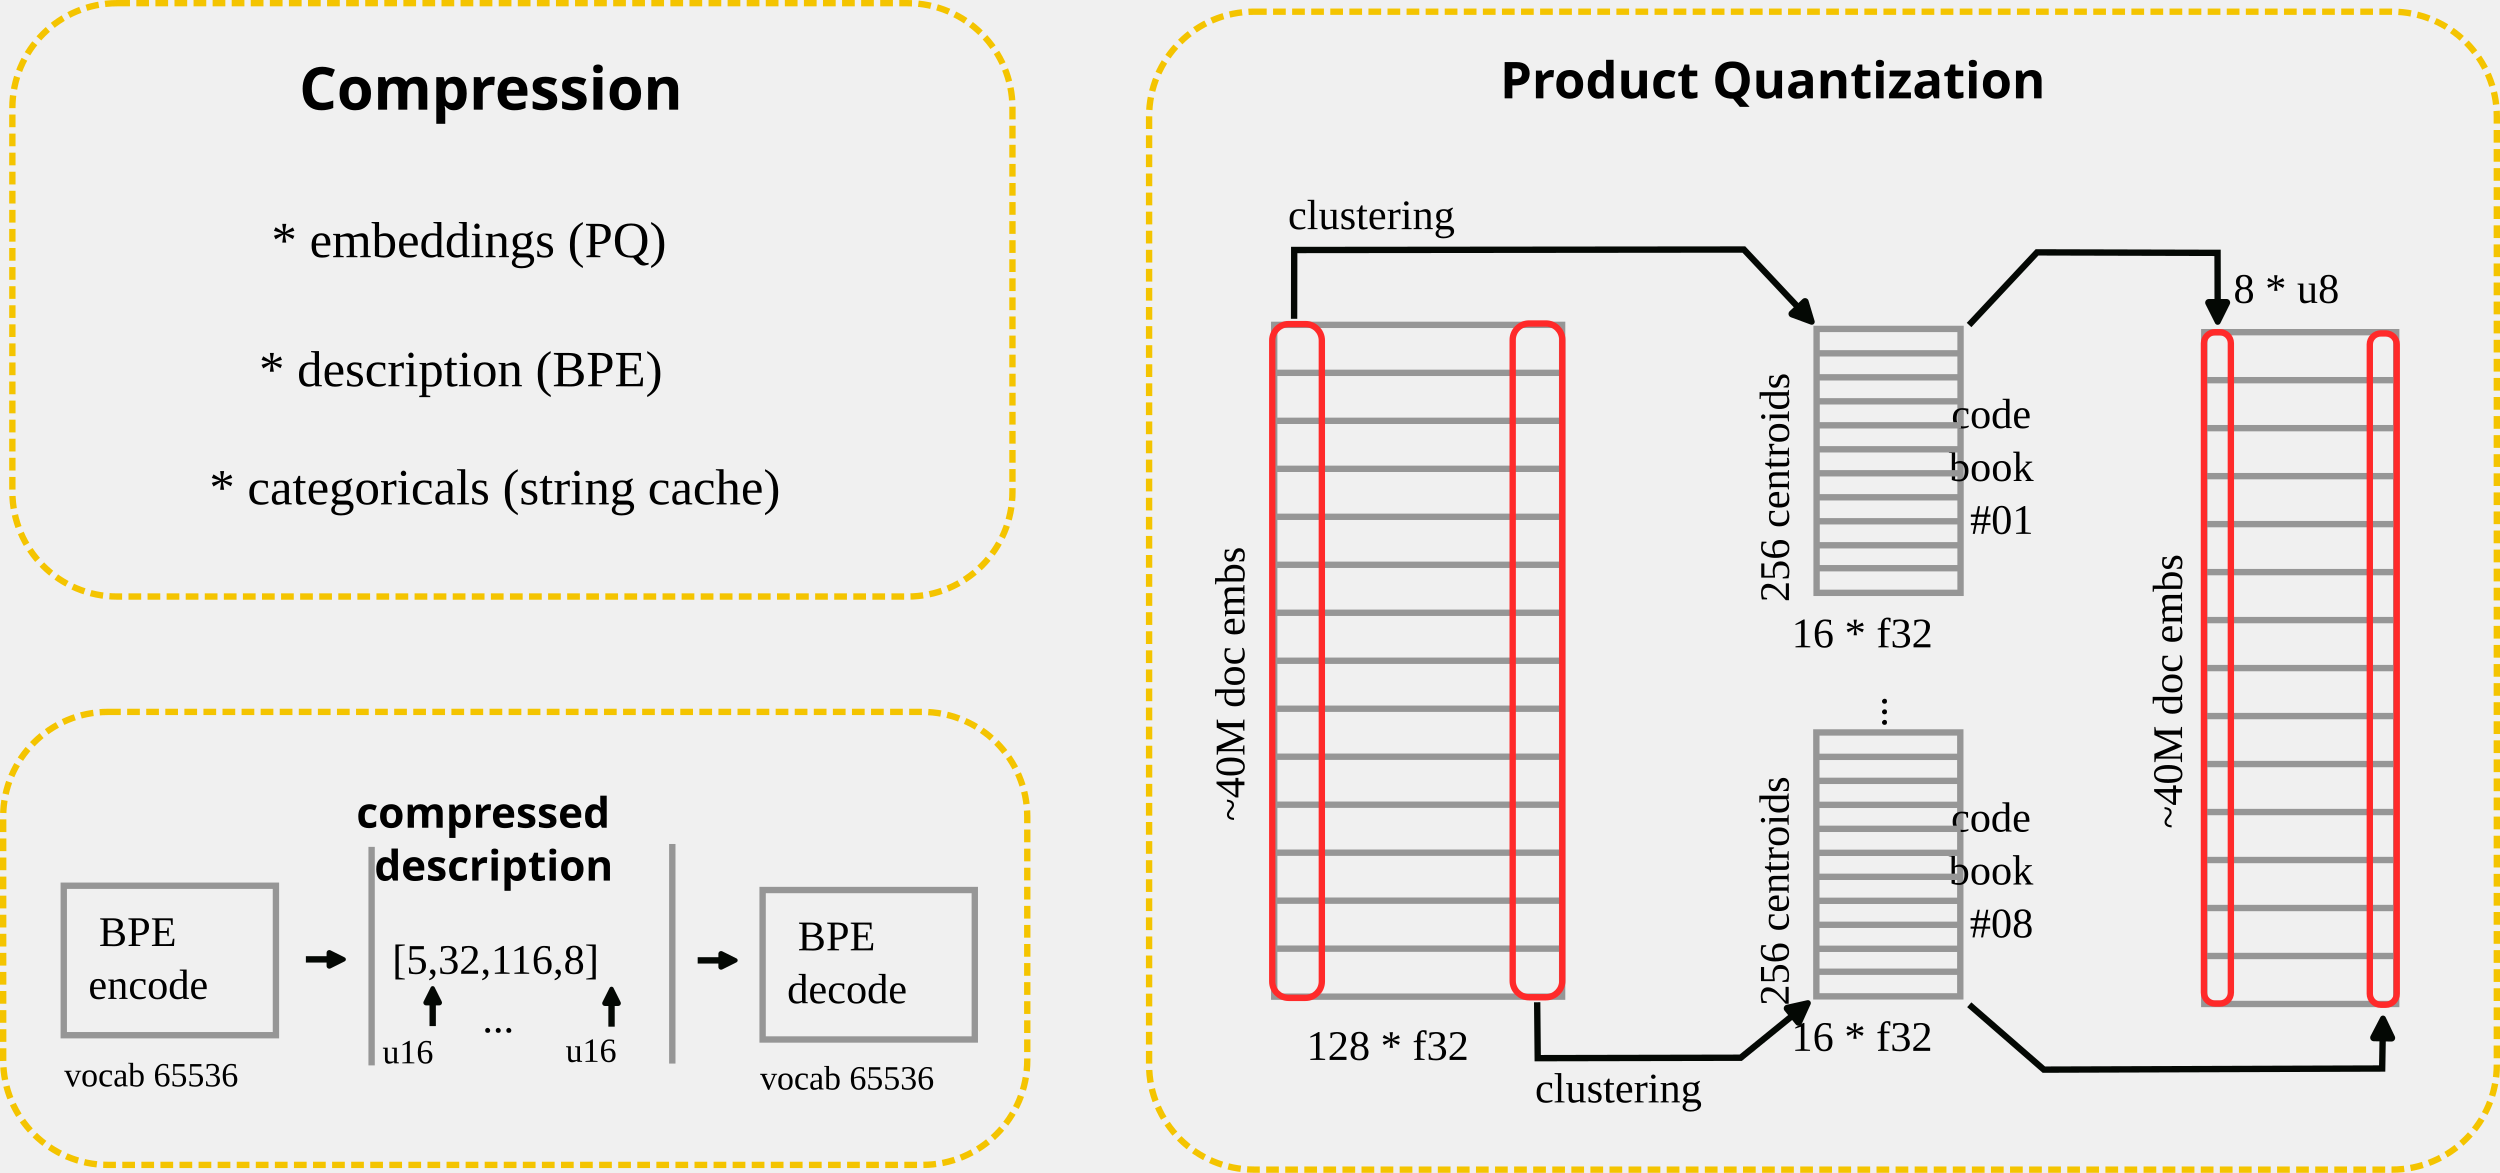
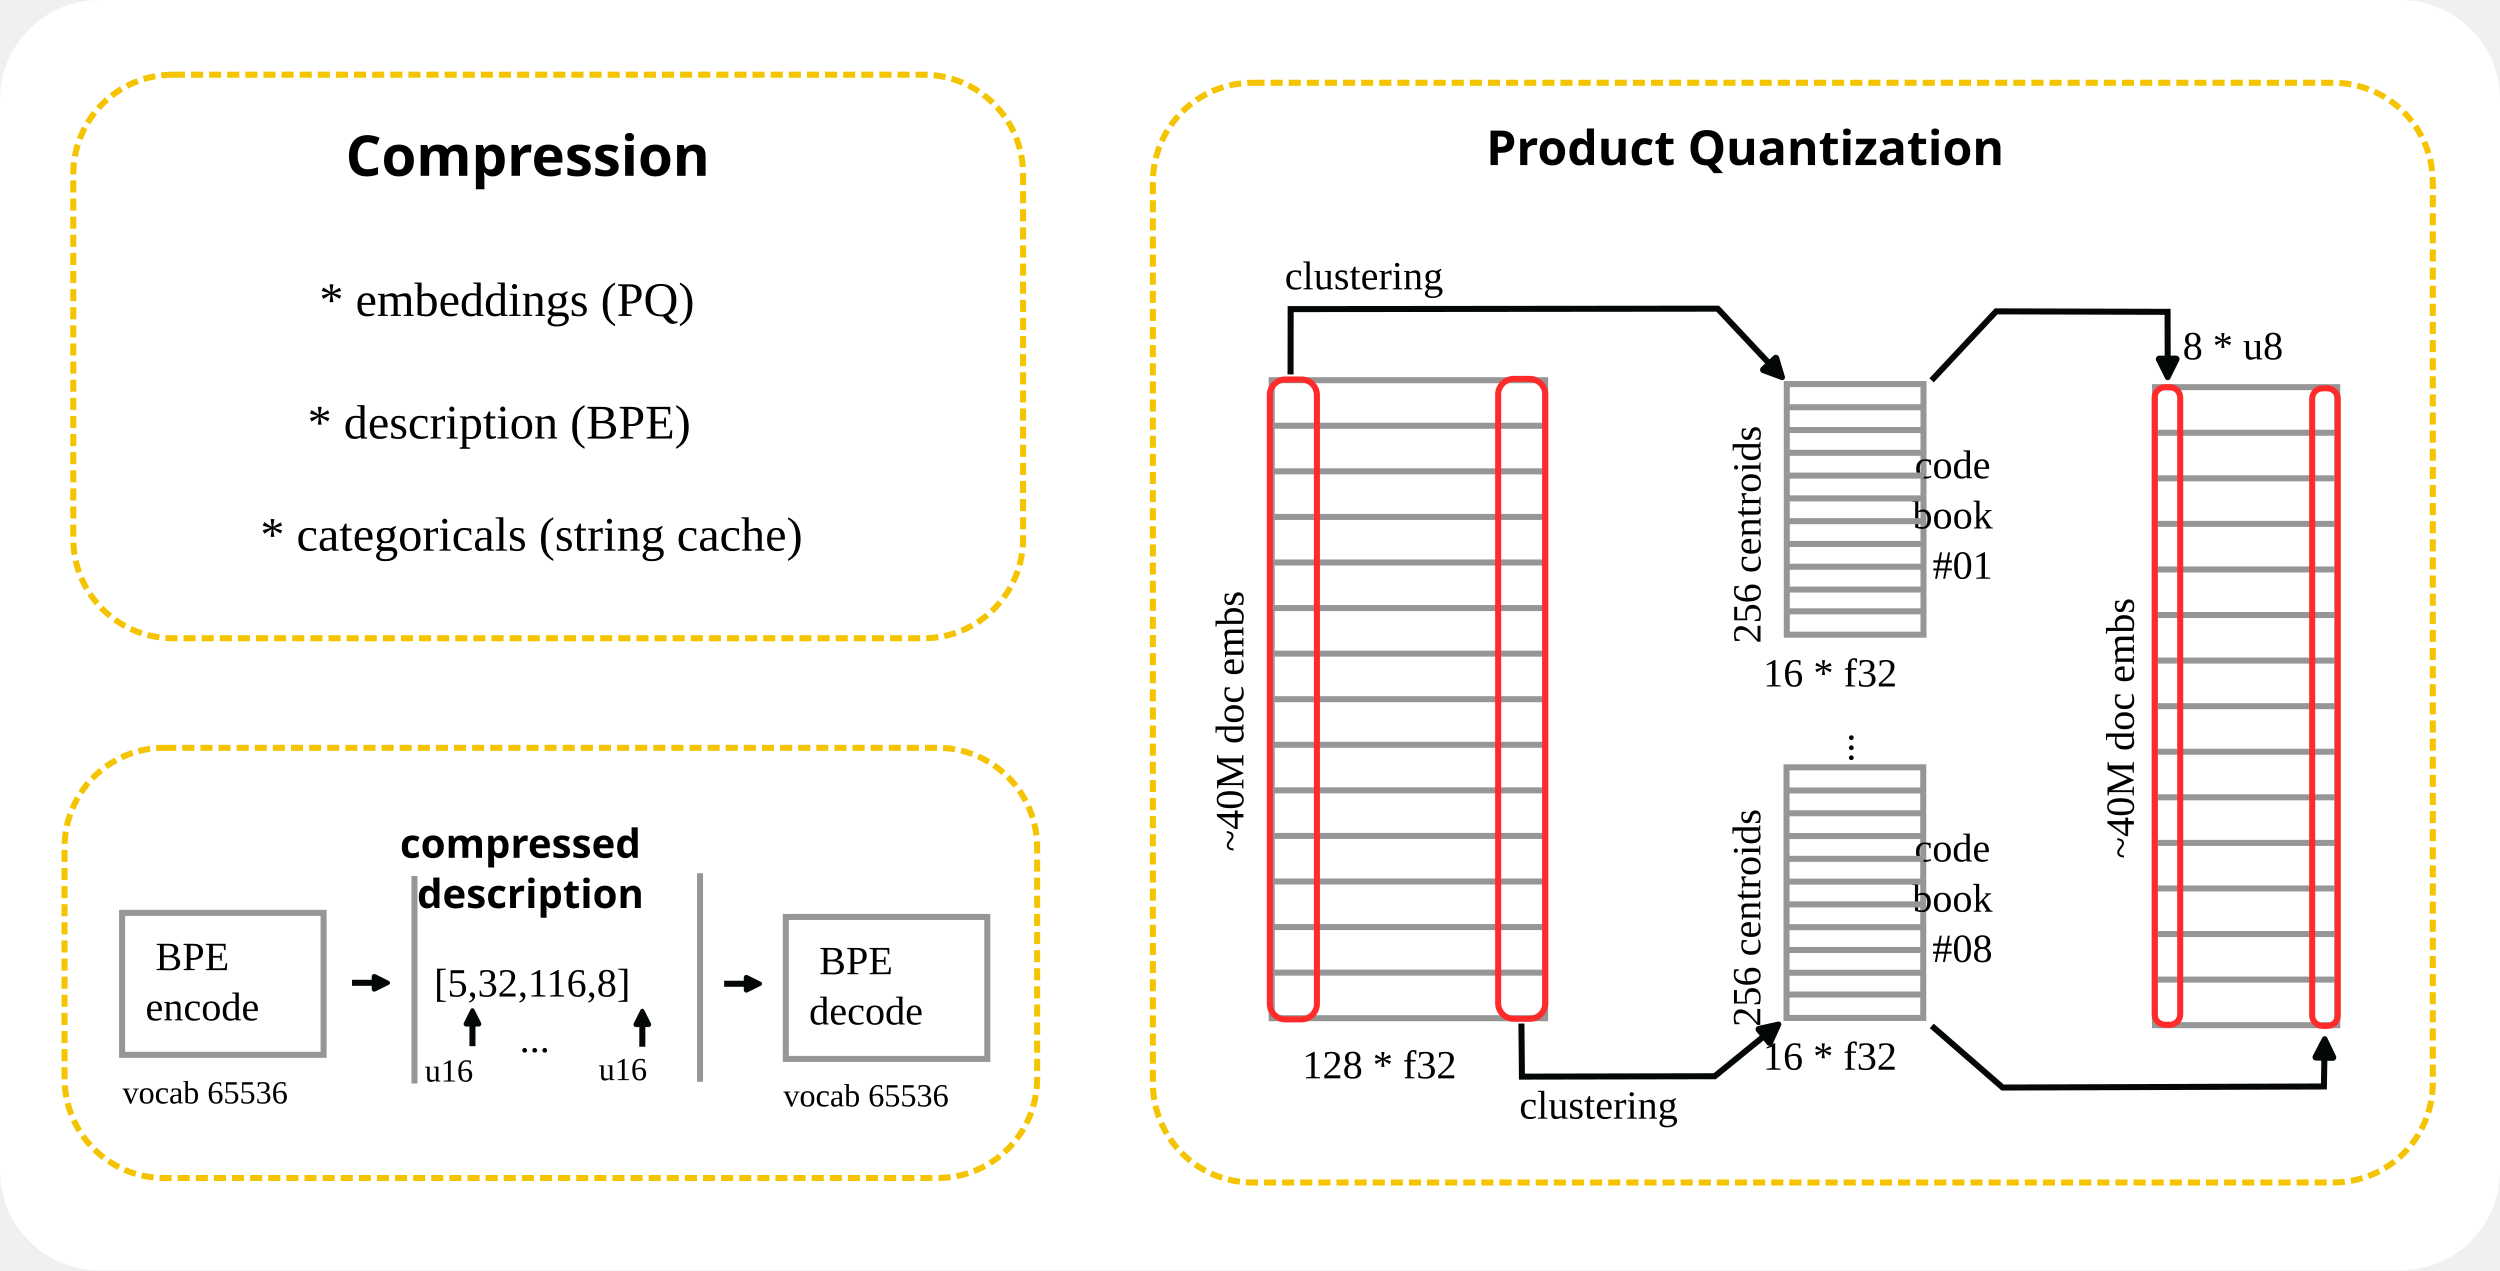
- <svg xmlns="http://www.w3.org/2000/svg" width="187.559mm" height="87.988mm" viewBox="0 0 187.559 87.988" version="1.1" id="svg1348">
+ <svg xmlns="http://www.w3.org/2000/svg" width="197.49mm" height="100.352mm" viewBox="0 0 197.49 100.352" version="1.1" id="svg1348">
  <defs id="defs1345">
    <marker style="overflow:visible" id="RoundedArrow-3-9-7-9-0-0-9" refX="0" refY="0" orient="auto-start-reverse" markerWidth="4.065" markerHeight="3.93" viewBox="0 0 6.135 5.93" preserveAspectRatio="xMidYMid">
      <path transform="scale(0.7)" d="m -0.211,-4.106 6.422,3.211 a 1,1 90 0 1 0,1.789 L -0.211,4.106 A 1.236,1.236 31.717 0 1 -2,3 v -6 a 1.236,1.236 148.283 0 1 1.789,-1.106 z" style="fill:context-stroke;fill-rule:evenodd;stroke:none" id="path1367-8-7-87-7-7-1-7" />
    </marker>
    <marker style="overflow:visible" id="RoundedArrow-3-9-7-9-0-0-3" refX="0" refY="0" orient="auto-start-reverse" markerWidth="4.065" markerHeight="3.93" viewBox="0 0 6.135 5.93" preserveAspectRatio="xMidYMid">
      <path transform="scale(0.7)" d="m -0.211,-4.106 6.422,3.211 a 1,1 90 0 1 0,1.789 L -0.211,4.106 A 1.236,1.236 31.717 0 1 -2,3 v -6 a 1.236,1.236 148.283 0 1 1.789,-1.106 z" style="fill:context-stroke;fill-rule:evenodd;stroke:none" id="path1367-8-7-87-7-7-1-1" />
    </marker>
    <marker style="overflow:visible" id="RoundedArrow-3-9-7-9-3" refX="0" refY="0" orient="auto-start-reverse" markerWidth="3.031" markerHeight="2.93" viewBox="0 0 6.135 5.93" preserveAspectRatio="xMidYMid">
      <path transform="scale(0.7)" d="m -0.211,-4.106 6.422,3.211 a 1,1 90 0 1 0,1.789 L -0.211,4.106 A 1.236,1.236 31.717 0 1 -2,3 v -6 a 1.236,1.236 148.283 0 1 1.789,-1.106 z" style="fill:context-stroke;fill-rule:evenodd;stroke:none" id="path1367-8-7-87-7-9" />
    </marker>
    <marker style="overflow:visible" id="RoundedArrow-3-9-7-9-3-5" refX="0" refY="0" orient="auto-start-reverse" markerWidth="3.031" markerHeight="2.93" viewBox="0 0 6.135 5.93" preserveAspectRatio="xMidYMid">
      <path transform="scale(0.7)" d="m -0.211,-4.106 6.422,3.211 a 1,1 90 0 1 0,1.789 L -0.211,4.106 A 1.236,1.236 31.717 0 1 -2,3 v -6 a 1.236,1.236 148.283 0 1 1.789,-1.106 z" style="fill:context-stroke;fill-rule:evenodd;stroke:none" id="path1367-8-7-87-7-9-2" />
    </marker>
    <marker style="overflow:visible" id="RoundedArrow-3-9-7-9-3-8" refX="0" refY="0" orient="auto-start-reverse" markerWidth="3.031" markerHeight="2.93" viewBox="0 0 6.135 5.93" preserveAspectRatio="xMidYMid">
      <path transform="scale(0.7)" d="m -0.211,-4.106 6.422,3.211 a 1,1 90 0 1 0,1.789 L -0.211,4.106 A 1.236,1.236 31.717 0 1 -2,3 v -6 a 1.236,1.236 148.283 0 1 1.789,-1.106 z" style="fill:context-stroke;fill-rule:evenodd;stroke:none" id="path1367-8-7-87-7-9-5" />
    </marker>
    <marker style="overflow:visible" id="RoundedArrow-3-9-7-9-3-8-9" refX="0" refY="0" orient="auto-start-reverse" markerWidth="3.031" markerHeight="2.93" viewBox="0 0 6.135 5.93" preserveAspectRatio="xMidYMid">
      <path transform="scale(0.7)" d="m -0.211,-4.106 6.422,3.211 a 1,1 90 0 1 0,1.789 L -0.211,4.106 A 1.236,1.236 31.717 0 1 -2,3 v -6 a 1.236,1.236 148.283 0 1 1.789,-1.106 z" style="fill:context-stroke;fill-rule:evenodd;stroke:none" id="path1367-8-7-87-7-9-5-5" />
    </marker>
  </defs>
-   <g id="layer1" transform="translate(-59.81851,-55.69513)">
+   <g id="layer1" transform="translate(-54.95749,-50.03236)">
+     <rect style="fill:#ffffff;fill-opacity:1;stroke:none;stroke-width:0.265;stroke-dasharray:0.477, 22.896;stroke-opacity:0" id="rect662" width="197.49" height="100.352" x="54.957" y="50.032" ry="7.869" />
    <rect style="fill:none;stroke:#969696;stroke-width:0.477;stroke-dasharray:none;stroke-opacity:1" id="rect979-0-0-0" width="21.6" height="50.4" x="155.415" y="80.067" />
    <path style="fill:none;stroke:#969696;stroke-width:0.477;stroke-dasharray:none;stroke-opacity:1" d="m 155.455,83.667 h 21.591" id="path983-0-7-6" />
    <path style="fill:none;stroke:#969696;stroke-width:0.477;stroke-dasharray:none;stroke-opacity:1" d="m 155.447,87.267 h 21.554" id="path983-6-6-0-9" />
    <path style="fill:none;stroke:#969696;stroke-width:0.477;stroke-dasharray:none;stroke-opacity:1" d="m 155.447,90.867 h 21.574" id="path983-6-7-32-1-2" />
    <path style="fill:none;stroke:#969696;stroke-width:0.477;stroke-dasharray:none;stroke-opacity:1" d="m 155.447,94.467 h 21.598" id="path983-6-7-5-0-0-1" />
    <path style="fill:none;stroke:#969696;stroke-width:0.477;stroke-dasharray:none;stroke-opacity:1" d="m 155.447,98.067 h 21.577" id="path983-6-7-3-6-1-7" />
    <path style="fill:none;stroke:#969696;stroke-width:0.477;stroke-dasharray:none;stroke-opacity:1" d="m 155.447,101.667 h 21.591" id="path983-6-7-56-1-3-7" />
    <path style="fill:none;stroke:#969696;stroke-width:0.477;stroke-dasharray:none;stroke-opacity:1" d="m 155.447,105.267 h 21.559" id="path983-6-7-2-5-7-9" />
    <path style="fill:none;stroke:#969696;stroke-width:0.477;stroke-dasharray:none;stroke-opacity:1" d="m 155.447,108.867 h 21.609" id="path983-6-7-9-5-7-7" />
    <path style="fill:none;stroke:#969696;stroke-width:0.477;stroke-dasharray:none;stroke-opacity:1" d="m 155.447,112.467 h 21.593" id="path983-6-7-1-4-2-6" />
    <path style="fill:none;stroke:#969696;stroke-width:0.477;stroke-dasharray:none;stroke-opacity:1" d="m 155.447,116.067 h 21.555" id="path983-6-7-27-7-6-2" />
    <path style="fill:none;stroke:#969696;stroke-width:0.477;stroke-dasharray:none;stroke-opacity:1" d="m 155.447,119.667 h 21.585" id="path983-6-7-0-6-4-7" />
    <path style="fill:none;stroke:#969696;stroke-width:0.477;stroke-dasharray:none;stroke-opacity:1" d="m 155.447,123.267 h 21.602" id="path983-6-7-93-5-5-1" />
    <path style="fill:none;stroke:#969696;stroke-width:0.477;stroke-dasharray:none;stroke-opacity:1" d="m 155.447,126.867 h 21.592" id="path983-6-7-6-6-2-5" />
    <text xml:space="preserve" style="font-size:3.175px;fill:none;stroke:#000000;stroke-width:0.476" x="165.916" y="135.216" id="text954-9-4-0-8">
      <tspan style="font-size:3.175px;text-align:center;text-anchor:middle;fill:#000000;fill-opacity:1;stroke:none;stroke-width:0.476" x="165.916" y="135.216" id="tspan2309-2-8">128 * f32</tspan>
    </text>
    <text xml:space="preserve" style="font-size:3.175px;fill:none;stroke:#000000;stroke-width:0.476" x="-105.025" y="153.181" id="text954-9-4-7-1-9-3-0-5-3-9-5" transform="rotate(-90)">
      <tspan style="font-size:3.175px;text-align:center;text-anchor:middle;fill:#000000;fill-opacity:1;stroke:none;stroke-width:0.476" x="-105.025" y="153.181" id="tspan2350-5-2-0-9-6-3-9-6">~40M doc embs</tspan>
    </text>
    <rect style="fill:none;stroke:#969696;stroke-width:0.477;stroke-dasharray:none;stroke-opacity:1" id="rect979-5-4-9-8" width="10.8" height="19.8" x="196.106" y="80.372" />
    <text xml:space="preserve" style="font-size:3.175px;fill:none;stroke:#000000;stroke-width:0.476" x="-90.285" y="194.031" id="text954-9-4-7-1-9-3-0-5-8-1-4" transform="rotate(-90)">
      <tspan style="font-size:3.175px;text-align:center;text-anchor:middle;fill:#000000;fill-opacity:1;stroke:none;stroke-width:0.476" x="-90.285" y="194.031" id="tspan2350-5-2-0-9-6-0-5-8">256 centroids</tspan>
    </text>
    <text xml:space="preserve" style="font-size:3.175px;fill:none;stroke:#000000;stroke-width:0.476" x="201.519" y="104.262" id="text954-9-4-48-1-49-4-49-8">
      <tspan style="font-size:3.175px;text-align:center;text-anchor:middle;fill:#000000;fill-opacity:1;stroke:none;stroke-width:0.476" x="201.519" y="104.262" id="tspan2309-89-1-1-2-2-3">16 * f32</tspan>
    </text>
    <text xml:space="preserve" style="font-size:3.175px;fill:none;stroke:#000000;stroke-width:0.476" x="211.984" y="87.812" id="text954-9-4-48-1-49-4-9-5-8">
      <tspan style="font-size:3.175px;text-align:center;text-anchor:middle;fill:#000000;fill-opacity:1;stroke:none;stroke-width:0.476" x="211.984" y="87.812" id="tspan2309-89-1-1-2-6-7-7">code</tspan>
      <tspan style="font-size:3.175px;text-align:center;text-anchor:middle;fill:#000000;fill-opacity:1;stroke:none;stroke-width:0.476" x="211.984" y="91.781" id="tspan3989-4-5">book</tspan>
      <tspan style="font-size:3.175px;text-align:center;text-anchor:middle;fill:#000000;fill-opacity:1;stroke:none;stroke-width:0.476" x="211.984" y="95.75" id="tspan3991-9-2">#01</tspan>
    </text>
    <text xml:space="preserve" style="font-size:3.175px;fill:none;stroke:#000000;stroke-width:0.476" x="-107.104" y="201.339" id="text954-9-4-7-1-9-3-0-5-8-9-4-9-4" transform="rotate(-90)">
      <tspan style="font-size:3.175px;text-align:center;text-anchor:middle;fill:#000000;fill-opacity:1;stroke:none;stroke-width:0.476" x="-107.104" y="201.339" id="tspan2350-5-2-0-9-6-0-0-0-4-50">...</tspan>
    </text>
    <path style="fill:none;stroke:#969696;stroke-width:0.477;stroke-dasharray:none;stroke-opacity:1" d="M 196.064,82.203 H 206.937" id="path983-8-4-1-4-5-5" />
    <path style="fill:none;stroke:#969696;stroke-width:0.477;stroke-dasharray:none;stroke-opacity:1" d="m 196.064,84.003 h 10.873" id="path983-8-4-1-4-0-93-7" />
    <path style="fill:none;stroke:#969696;stroke-width:0.477;stroke-dasharray:none;stroke-opacity:1" d="m 196.064,85.803 h 10.873" id="path983-8-4-1-4-0-5-5-3" />
    <path style="fill:none;stroke:#969696;stroke-width:0.477;stroke-dasharray:none;stroke-opacity:1" d="m 196.064,87.603 h 10.873" id="path983-8-4-1-4-0-0-7-2" />
    <path style="fill:none;stroke:#969696;stroke-width:0.477;stroke-dasharray:none;stroke-opacity:1" d="m 196.064,89.403 h 10.873" id="path983-8-4-1-4-0-2-0-7" />
    <path style="fill:none;stroke:#969696;stroke-width:0.477;stroke-dasharray:none;stroke-opacity:1" d="m 196.064,91.203 h 10.873" id="path983-8-4-1-4-0-9-81-2" />
    <path style="fill:none;stroke:#969696;stroke-width:0.477;stroke-dasharray:none;stroke-opacity:1" d="m 196.064,93.003 h 10.873" id="path983-8-4-1-4-0-4-9-1" />
    <path style="fill:none;stroke:#969696;stroke-width:0.477;stroke-dasharray:none;stroke-opacity:1" d="m 196.064,94.803 h 10.873" id="path983-8-4-1-4-0-3-9-3" />
    <path style="fill:none;stroke:#969696;stroke-width:0.477;stroke-dasharray:none;stroke-opacity:1" d="m 196.064,96.603 h 10.873" id="path983-8-4-1-4-0-51-78-4" />
    <path style="fill:none;stroke:#969696;stroke-width:0.477;stroke-dasharray:none;stroke-opacity:1" d="m 195.98,98.324 h 10.873" id="path983-8-4-1-4-0-7-2-9" />
    <rect style="fill:none;stroke:#969696;stroke-width:0.477;stroke-dasharray:none;stroke-opacity:1" id="rect979-5-4-4-5-41" width="10.8" height="19.8" x="196.087" y="110.646" />
    <text xml:space="preserve" style="font-size:3.175px;fill:none;stroke:#000000;stroke-width:0.476" x="-120.559" y="194.012" id="text954-9-4-7-1-9-3-0-5-8-3-3-9" transform="rotate(-90)">
      <tspan style="font-size:3.175px;text-align:center;text-anchor:middle;fill:#000000;fill-opacity:1;stroke:none;stroke-width:0.476" x="-120.559" y="194.012" id="tspan2350-5-2-0-9-6-0-1-4-5">256 centroids</tspan>
    </text>
    <text xml:space="preserve" style="font-size:3.175px;fill:none;stroke:#000000;stroke-width:0.476" x="201.5" y="134.536" id="text954-9-4-48-1-49-4-4-9-7">
      <tspan style="font-size:3.175px;text-align:center;text-anchor:middle;fill:#000000;fill-opacity:1;stroke:none;stroke-width:0.476" x="201.5" y="134.536" id="tspan2309-89-1-1-2-69-0-4">16 * f32</tspan>
    </text>
    <text xml:space="preserve" style="font-size:3.175px;fill:none;stroke:#000000;stroke-width:0.476" x="211.965" y="118.087" id="text954-9-4-48-1-49-4-9-4-2-1">
      <tspan style="font-size:3.175px;text-align:center;text-anchor:middle;fill:#000000;fill-opacity:1;stroke:none;stroke-width:0.476" x="211.965" y="118.087" id="tspan2309-89-1-1-2-6-2-0-2">code</tspan>
      <tspan style="font-size:3.175px;text-align:center;text-anchor:middle;fill:#000000;fill-opacity:1;stroke:none;stroke-width:0.476" x="211.965" y="122.055" id="tspan3989-2-1-2">book</tspan>
      <tspan style="font-size:3.175px;text-align:center;text-anchor:middle;fill:#000000;fill-opacity:1;stroke:none;stroke-width:0.476" x="211.965" y="126.024" id="tspan4605-9-16">#08</tspan>
    </text>
    <path style="fill:none;stroke:#969696;stroke-width:0.477;stroke-dasharray:none;stroke-opacity:1" d="m 196.045,112.477 h 10.873" id="path983-8-4-1-4-4-6-2" />
    <path style="fill:none;stroke:#969696;stroke-width:0.477;stroke-dasharray:none;stroke-opacity:1" d="m 196.044,114.277 h 10.873" id="path983-8-4-1-4-0-1-2-02" />
    <path style="fill:none;stroke:#969696;stroke-width:0.477;stroke-dasharray:none;stroke-opacity:1" d="m 196.044,116.077 h 10.873" id="path983-8-4-1-4-0-5-2-1-2" />
    <path style="fill:none;stroke:#969696;stroke-width:0.477;stroke-dasharray:none;stroke-opacity:1" d="m 196.044,117.877 h 10.873" id="path983-8-4-1-4-0-0-8-2-9" />
    <path style="fill:none;stroke:#969696;stroke-width:0.477;stroke-dasharray:none;stroke-opacity:1" d="m 196.044,119.677 h 10.873" id="path983-8-4-1-4-0-2-8-0-7" />
    <path style="fill:none;stroke:#969696;stroke-width:0.477;stroke-dasharray:none;stroke-opacity:1" d="m 196.044,121.477 h 10.873" id="path983-8-4-1-4-0-9-9-7-4" />
    <path style="fill:none;stroke:#969696;stroke-width:0.477;stroke-dasharray:none;stroke-opacity:1" d="m 196.044,123.277 h 10.873" id="path983-8-4-1-4-0-4-2-3-3" />
    <path style="fill:none;stroke:#969696;stroke-width:0.477;stroke-dasharray:none;stroke-opacity:1" d="m 196.044,125.077 h 10.873" id="path983-8-4-1-4-0-3-8-1-5" />
    <path style="fill:none;stroke:#969696;stroke-width:0.477;stroke-dasharray:none;stroke-opacity:1" d="m 196.044,126.877 h 10.873" id="path983-8-4-1-4-0-51-8-1-6" />
    <path style="fill:none;stroke:#969696;stroke-width:0.477;stroke-dasharray:none;stroke-opacity:1" d="m 195.96,128.598 h 10.873" id="path983-8-4-1-4-0-7-8-9-1" />
    <rect style="fill:none;stroke:#ff2a2a;stroke-width:0.477;stroke-opacity:1" id="rect50965" width="3.721" height="50.548" x="155.267" y="80.01" ry="1.228" />
    <rect style="fill:none;stroke:#ff2a2a;stroke-width:0.477;stroke-opacity:1" id="rect50965-4" width="3.721" height="50.548" x="173.306" y="79.965" ry="1.228" />
    <path style="fill:none;fill-opacity:1;stroke:#040804;stroke-width:0.477;stroke-dasharray:none;stroke-dashoffset:0;stroke-opacity:1;marker-end:url(#RoundedArrow-3-9-7-9-0-0-9)" d="m 156.906,79.611 0.009,-5.16 33.734,-0.036 4.222,4.495" id="path2425-0-5-5-4-7-6-0-1" />
    <path style="fill:none;fill-opacity:1;stroke:#040804;stroke-width:0.477;stroke-dasharray:none;stroke-dashoffset:0;stroke-opacity:1;marker-end:url(#RoundedArrow-3-9-7-9-0-0-3)" d="m 175.143,130.887 0.041,4.195 15.229,-0.032 4.051,-3.295" id="path2425-0-5-5-4-7-6-0-2" />
    <text xml:space="preserve" style="font-size:3.175px;fill:none;stroke:#000000;stroke-width:0.476" x="164.692" y="72.886" id="text954-9-4-0-8-0-7-0">
      <tspan style="font-size:3.175px;text-align:center;text-anchor:middle;fill:#000000;fill-opacity:1;stroke:none;stroke-width:0.476" x="164.692" y="72.886" id="tspan2309-2-8-3-7-6">clustering</tspan>
    </text>
    <text xml:space="preserve" style="font-size:3.175px;fill:none;stroke:#000000;stroke-width:0.476" x="183.221" y="138.402" id="text954-9-4-0-8-0-7-0-8">
      <tspan style="font-size:3.175px;text-align:center;text-anchor:middle;fill:#000000;fill-opacity:1;stroke:none;stroke-width:0.476" x="183.221" y="138.402" id="tspan2309-2-8-3-7-6-7">clustering</tspan>
    </text>
    <text xml:space="preserve" style="font-size:3.81px;fill:none;stroke:#000000;stroke-width:0.476" x="195.197" y="63.067" id="text954-9-4-0-8-0-7-0-8-4">
      <tspan style="font-style:normal;font-variant:normal;font-weight:bold;font-stretch:normal;font-size:3.81px;font-family:sans-serif;-inkscape-font-specification:'sans-serif Bold';text-align:center;text-anchor:middle;fill:#000000;fill-opacity:1;stroke:none;stroke-width:0.476" x="195.197" y="63.067" id="tspan2309-2-8-3-7-6-7-9">Product Quantization</tspan>
    </text>
    <rect style="fill:none;stroke:#f4c400;stroke-width:0.477;stroke-dasharray:0.954, 0.477;stroke-dashoffset:0;stroke-opacity:1" id="rect111-9-8-2" width="101.111" height="86.872" x="146.028" y="56.572" ry="7.869" />
    <path style="fill:none;stroke:#969696;stroke-width:0.477;stroke-dasharray:none;stroke-opacity:1" d="m 87.698,119.23 v 16.395" id="path983-6-7-6-64-7-0-42-4" />
    <text xml:space="preserve" style="font-size:3.175px;fill:none;stroke:#000000;stroke-width:0.476" x="98.846" y="117.791" id="text954-9-4-0-8-0-7-0-4">
      <tspan style="font-style:normal;font-variant:normal;font-weight:bold;font-stretch:normal;font-size:3.175px;font-family:sans-serif;-inkscape-font-specification:'sans-serif Bold';text-align:center;text-anchor:middle;fill:#000000;fill-opacity:1;stroke:none;stroke-width:0.476" x="98.846" y="117.791" id="tspan2309-2-8-3-7-6-5">compressed</tspan>
      <tspan style="font-style:normal;font-variant:normal;font-weight:bold;font-stretch:normal;font-size:3.175px;font-family:sans-serif;-inkscape-font-specification:'sans-serif Bold';text-align:center;text-anchor:middle;fill:#000000;fill-opacity:1;stroke:none;stroke-width:0.476" x="98.846" y="121.759" id="tspan74439">description</tspan>
    </text>
    <text xml:space="preserve" style="font-size:3.175px;fill:none;stroke:#000000;stroke-width:0.476" x="98.982" y="128.753" id="text954-9-4-0-8-0-7-0-4-9">
      <tspan style="font-size:3.175px;text-align:center;text-anchor:middle;fill:#000000;fill-opacity:1;stroke:none;stroke-width:0.476" x="98.982" y="128.753" id="tspan2309-2-8-3-7-6-5-1">[5,32,116,8]</tspan>
    </text>
    <text xml:space="preserve" style="font-size:3.175px;fill:none;stroke:#000000;stroke-width:0.476" x="99.19" y="133.139" id="text954-9-4-0-8-0-7-0-4-9-2">
      <tspan style="font-size:3.175px;text-align:center;text-anchor:middle;fill:#000000;fill-opacity:1;stroke:none;stroke-width:0.476" x="99.19" y="133.139" id="tspan2309-2-8-3-7-6-5-1-8">...</tspan>
    </text>
    <path style="fill:none;stroke:#969696;stroke-width:0.477;stroke-dasharray:none;stroke-opacity:1" d="m 110.257,119.014 v 16.475" id="path983-6-7-6-64-7-0-42-4-9" />
    <text xml:space="preserve" style="font-size:2.54px;fill:none;stroke:#000000;stroke-width:0.476" x="92.005" y="135.466" id="text954-9-4-0-8-0-7-0-4-9-2-6">
      <tspan style="font-size:2.54px;text-align:center;text-anchor:middle;fill:#000000;fill-opacity:1;stroke:none;stroke-width:0.476" x="92.005" y="135.466" id="tspan2309-2-8-3-7-6-5-1-8-0">u16</tspan>
    </text>
    <text xml:space="preserve" style="font-size:2.54px;fill:none;stroke:#000000;stroke-width:0.476" x="105.748" y="135.357" id="text954-9-4-0-8-0-7-0-4-9-2-6-4">
      <tspan style="font-size:2.54px;text-align:center;text-anchor:middle;fill:#000000;fill-opacity:1;stroke:none;stroke-width:0.476" x="105.748" y="135.357" id="tspan2309-2-8-3-7-6-5-1-8-0-5">u16</tspan>
    </text>
    <path style="fill:none;fill-opacity:1;stroke:#040804;stroke-width:0.477;stroke-dasharray:none;stroke-dashoffset:0;stroke-opacity:1;marker-end:url(#RoundedArrow-3-9-7-9-3)" d="m 92.28,132.676 v -1.883" id="path2425-0-5-5-4-7-9" />
    <path style="fill:none;fill-opacity:1;stroke:#040804;stroke-width:0.477;stroke-dasharray:none;stroke-dashoffset:0;stroke-opacity:1;marker-end:url(#RoundedArrow-3-9-7-9-3-5)" d="m 105.698,132.72 v -1.883" id="path2425-0-5-5-4-7-9-1" />
    <rect style="fill:none;stroke:#969696;stroke-width:0.477;stroke-dasharray:none;stroke-opacity:1" id="rect979-5-4-4-5-7-0-3-1-1-3" width="15.918" height="11.214" x="64.602" y="122.146" />
    <text xml:space="preserve" style="font-size:3.175px;fill:none;stroke:#000000;stroke-width:0.476" x="72.929" y="126.67" id="text954-9-4-48-1-49-4-4-9-9-8-9-5-5-0">
      <tspan style="font-size:3.175px;text-align:center;text-anchor:middle;fill:#000000;fill-opacity:1;stroke:none;stroke-width:0.476" x="72.929" y="126.67" id="tspan70543">BPE</tspan>
      <tspan style="font-size:3.175px;text-align:center;text-anchor:middle;fill:#000000;fill-opacity:1;stroke:none;stroke-width:0.476" x="72.929" y="130.639" id="tspan70547">encode</tspan>
    </text>
    <rect style="fill:none;stroke:#969696;stroke-width:0.477;stroke-dasharray:none;stroke-opacity:1" id="rect979-5-4-4-5-7-0-3-1-1-3-1" width="15.918" height="11.214" x="117.033" y="122.468" />
    <text xml:space="preserve" style="font-size:3.175px;fill:none;stroke:#000000;stroke-width:0.476" x="125.359" y="126.992" id="text954-9-4-48-1-49-4-4-9-9-8-9-5-5-0-3">
      <tspan style="font-size:3.175px;text-align:center;text-anchor:middle;fill:#000000;fill-opacity:1;stroke:none;stroke-width:0.476" x="125.359" y="126.992" id="tspan70543-4">BPE</tspan>
      <tspan style="font-size:3.175px;text-align:center;text-anchor:middle;fill:#000000;fill-opacity:1;stroke:none;stroke-width:0.476" x="125.359" y="130.96" id="tspan70547-5">decode</tspan>
    </text>
    <path style="fill:none;fill-opacity:1;stroke:#040804;stroke-width:0.477;stroke-dasharray:none;stroke-dashoffset:0;stroke-opacity:1;marker-end:url(#RoundedArrow-3-9-7-9-3-8)" d="m 82.767,127.671 h 1.883" id="path2425-0-5-5-4-7-9-7" />
    <path style="fill:none;fill-opacity:1;stroke:#040804;stroke-width:0.477;stroke-dasharray:none;stroke-dashoffset:0;stroke-opacity:1;marker-end:url(#RoundedArrow-3-9-7-9-3-8-9)" d="m 112.161,127.746 h 1.883" id="path2425-0-5-5-4-7-9-7-5" />
    <text xml:space="preserve" style="font-size:2.54px;fill:none;stroke:#000000;stroke-width:0.476" x="72.75" y="137.198" id="text954-9-4-0-8-0-7-0-4-9-2-6-3">
      <tspan style="font-size:2.54px;text-align:center;text-anchor:middle;fill:#000000;fill-opacity:1;stroke:none;stroke-width:0.476" x="72.75" y="137.198" id="tspan2309-2-8-3-7-6-5-1-8-0-8">vocab 65536</tspan>
    </text>
    <text xml:space="preserve" style="font-size:2.54px;fill:none;stroke:#000000;stroke-width:0.476" x="124.958" y="137.431" id="text954-9-4-0-8-0-7-0-4-9-2-6-3-6">
      <tspan style="font-size:2.54px;text-align:center;text-anchor:middle;fill:#000000;fill-opacity:1;stroke:none;stroke-width:0.476" x="124.958" y="137.431" id="tspan2309-2-8-3-7-6-5-1-8-0-8-0">vocab 65536</tspan>
    </text>
    <rect style="fill:none;stroke:#f4c400;stroke-width:0.477;stroke-dasharray:0.954, 0.477;stroke-dashoffset:0;stroke-opacity:1" id="rect111-9-8-2-3" width="76.831" height="33.985" x="60.057" y="109.105" ry="7.869" />
    <rect style="fill:none;stroke:#f4c400;stroke-width:0.477;stroke-dasharray:0.954, 0.477;stroke-dashoffset:0;stroke-opacity:1" id="rect111-9-8-2-3-3" width="75.031" height="44.516" x="60.746" y="55.934" ry="7.869" />
    <text xml:space="preserve" style="font-size:3.81px;fill:none;stroke:#000000;stroke-width:0.476" x="96.764" y="84.674" id="text954-9-4-48-9-0-5-9-6-2-0-3-6">
      <tspan style="font-size:3.81px;text-align:center;text-anchor:middle;fill:#000000;fill-opacity:1;stroke:none;stroke-width:0.476" x="96.764" y="84.674" id="tspan2309-89-9-8-9-2-46-8-7-8-1">* description (BPE)</tspan>
    </text>
    <text xml:space="preserve" style="font-size:4.445px;fill:none;stroke:#000000;stroke-width:0.476" x="99.417" y="63.92" id="text954-9-4-0-8-0-7-0-8-4-8">
      <tspan style="font-style:normal;font-variant:normal;font-weight:bold;font-stretch:normal;font-size:4.445px;font-family:sans-serif;-inkscape-font-specification:'sans-serif Bold';text-align:center;text-anchor:middle;fill:#000000;fill-opacity:1;stroke:none;stroke-width:0.476" x="99.417" y="63.92" id="tspan2309-2-8-3-7-6-7-9-7">Compression</tspan>
    </text>
    <text xml:space="preserve" style="font-size:3.81px;fill:none;stroke:#000000;stroke-width:0.476" x="99.321" y="93.536" id="text954-9-4-48-9-0-5-9-6-2-0-3-6-0">
      <tspan style="font-size:3.81px;text-align:center;text-anchor:middle;fill:#000000;fill-opacity:1;stroke:none;stroke-width:0.476" x="99.321" y="93.536" id="tspan2309-89-9-8-9-2-46-8-7-8-1-5">* categoricals (string cache)</tspan>
    </text>
    <text xml:space="preserve" style="font-size:3.81px;fill:none;stroke:#000000;stroke-width:0.476" x="97.378" y="74.994" id="text954-9-4-48-9-0-5-9-6-2-0-3-6-1">
      <tspan style="font-size:3.81px;text-align:center;text-anchor:middle;fill:#000000;fill-opacity:1;stroke:none;stroke-width:0.476" x="97.378" y="74.994" id="tspan2309-89-9-8-9-2-46-8-7-8-1-1">* embeddings (PQ)</tspan>
    </text>
    <text xml:space="preserve" style="font-size:3.175px;fill:none;stroke:#000000;stroke-width:0.476" x="-105.584" y="223.523" id="text954-9-4-7-1-9-3-0-5-3" transform="rotate(-90)">
      <tspan style="font-size:3.175px;text-align:center;text-anchor:middle;fill:#000000;fill-opacity:1;stroke:none;stroke-width:0.476" x="-105.584" y="223.523" id="tspan2350-5-2-0-9-6-3">~40M doc embs</tspan>
    </text>
    <rect style="fill:none;stroke:#969696;stroke-width:0.477;stroke-dasharray:none;stroke-opacity:1" id="rect979-2-6-3" width="14.4" height="50.4" x="225.191" y="80.617" />
    <path style="fill:none;stroke:#969696;stroke-width:0.477;stroke-dasharray:none;stroke-opacity:1" d="m 225.223,84.217 h 14.364" id="path983-8-4-7" />
    <path style="fill:none;stroke:#969696;stroke-width:0.477;stroke-dasharray:none;stroke-opacity:1" d="m 225.223,87.817 h 14.343" id="path983-6-9-0-3" />
    <path style="fill:none;stroke:#969696;stroke-width:0.477;stroke-dasharray:none;stroke-opacity:1" d="m 225.223,91.417 h 14.378" id="path983-6-7-36-0-2" />
    <path style="fill:none;stroke:#969696;stroke-width:0.477;stroke-dasharray:none;stroke-opacity:1" d="m 225.223,95.017 h 14.346" id="path983-6-7-5-80-4-6" />
    <path style="fill:none;stroke:#969696;stroke-width:0.477;stroke-dasharray:none;stroke-opacity:1" d="M 225.223,98.617 H 239.604" id="path983-6-7-3-2-6-5" />
    <path style="fill:none;stroke:#969696;stroke-width:0.477;stroke-dasharray:none;stroke-opacity:1" d="m 225.223,102.217 h 14.365" id="path983-6-7-56-10-2-2" />
    <path style="fill:none;stroke:#969696;stroke-width:0.477;stroke-dasharray:none;stroke-opacity:1" d="m 225.223,105.817 h 14.378" id="path983-6-7-2-51-6-6" />
    <path style="fill:none;stroke:#969696;stroke-width:0.477;stroke-dasharray:none;stroke-opacity:1" d="M 225.223,109.417 H 239.604" id="path983-6-7-9-1-7-5" />
    <path style="fill:none;stroke:#969696;stroke-width:0.477;stroke-dasharray:none;stroke-opacity:1" d="m 225.223,113.017 h 14.399" id="path983-6-7-1-0-5-8" />
    <path style="fill:none;stroke:#969696;stroke-width:0.477;stroke-dasharray:none;stroke-opacity:1" d="m 225.223,116.617 h 14.351" id="path983-6-7-27-8-6-7" />
    <path style="fill:none;stroke:#969696;stroke-width:0.477;stroke-dasharray:none;stroke-opacity:1" d="m 225.223,120.217 h 14.334" id="path983-6-7-0-5-9-9" />
    <path style="fill:none;stroke:#969696;stroke-width:0.477;stroke-dasharray:none;stroke-opacity:1" d="m 225.223,123.817 h 14.359" id="path983-6-7-93-0-8-6" />
    <path style="fill:none;stroke:#969696;stroke-width:0.477;stroke-dasharray:none;stroke-opacity:1" d="m 225.223,127.417 h 14.364" id="path983-6-7-6-64-7-0" />
    <text xml:space="preserve" style="font-size:3.175px;fill:none;stroke:#000000;stroke-width:0.476" x="233.335" y="78.422" id="text954-9-4-48-1-49-0">
      <tspan style="font-size:3.175px;text-align:center;text-anchor:middle;fill:#000000;fill-opacity:1;stroke:none;stroke-width:0.476" x="233.335" y="78.422" id="tspan2309-89-1-1-1">8 * u8</tspan>
    </text>
    <rect style="fill:none;stroke:#ff2a2a;stroke-width:0.477;stroke-opacity:1" id="rect50965-3" width="2.019" height="50.364" x="225.167" y="80.62" ry="0.826" />
    <rect style="fill:none;stroke:#ff2a2a;stroke-width:0.477;stroke-opacity:1" id="rect50965-3-6" width="2.019" height="50.364" x="237.61" y="80.71" ry="0.826" />
    <path style="fill:none;fill-opacity:1;stroke:#040804;stroke-width:0.477;stroke-dasharray:none;stroke-dashoffset:0;stroke-opacity:1;marker-start:url(#RoundedArrow-3-9-7-9-0-0-9)" d="m 238.578,133.383 -0.041,2.476 -25.381,0.084 -5.597,-4.868" id="path2425-0-5-5-4-7-6-0-2-3" />
    <path style="fill:none;fill-opacity:1;stroke:#040804;stroke-width:0.477;stroke-dasharray:none;stroke-dashoffset:0;stroke-opacity:1;marker-start:url(#RoundedArrow-3-9-7-9-0-0-9)" d="m 226.196,78.569 -0.009,-3.903 -13.542,-0.038 -5.1,5.45" id="path2425-0-5-5-4-7-6-0-1-2" />
  </g>
</svg>
